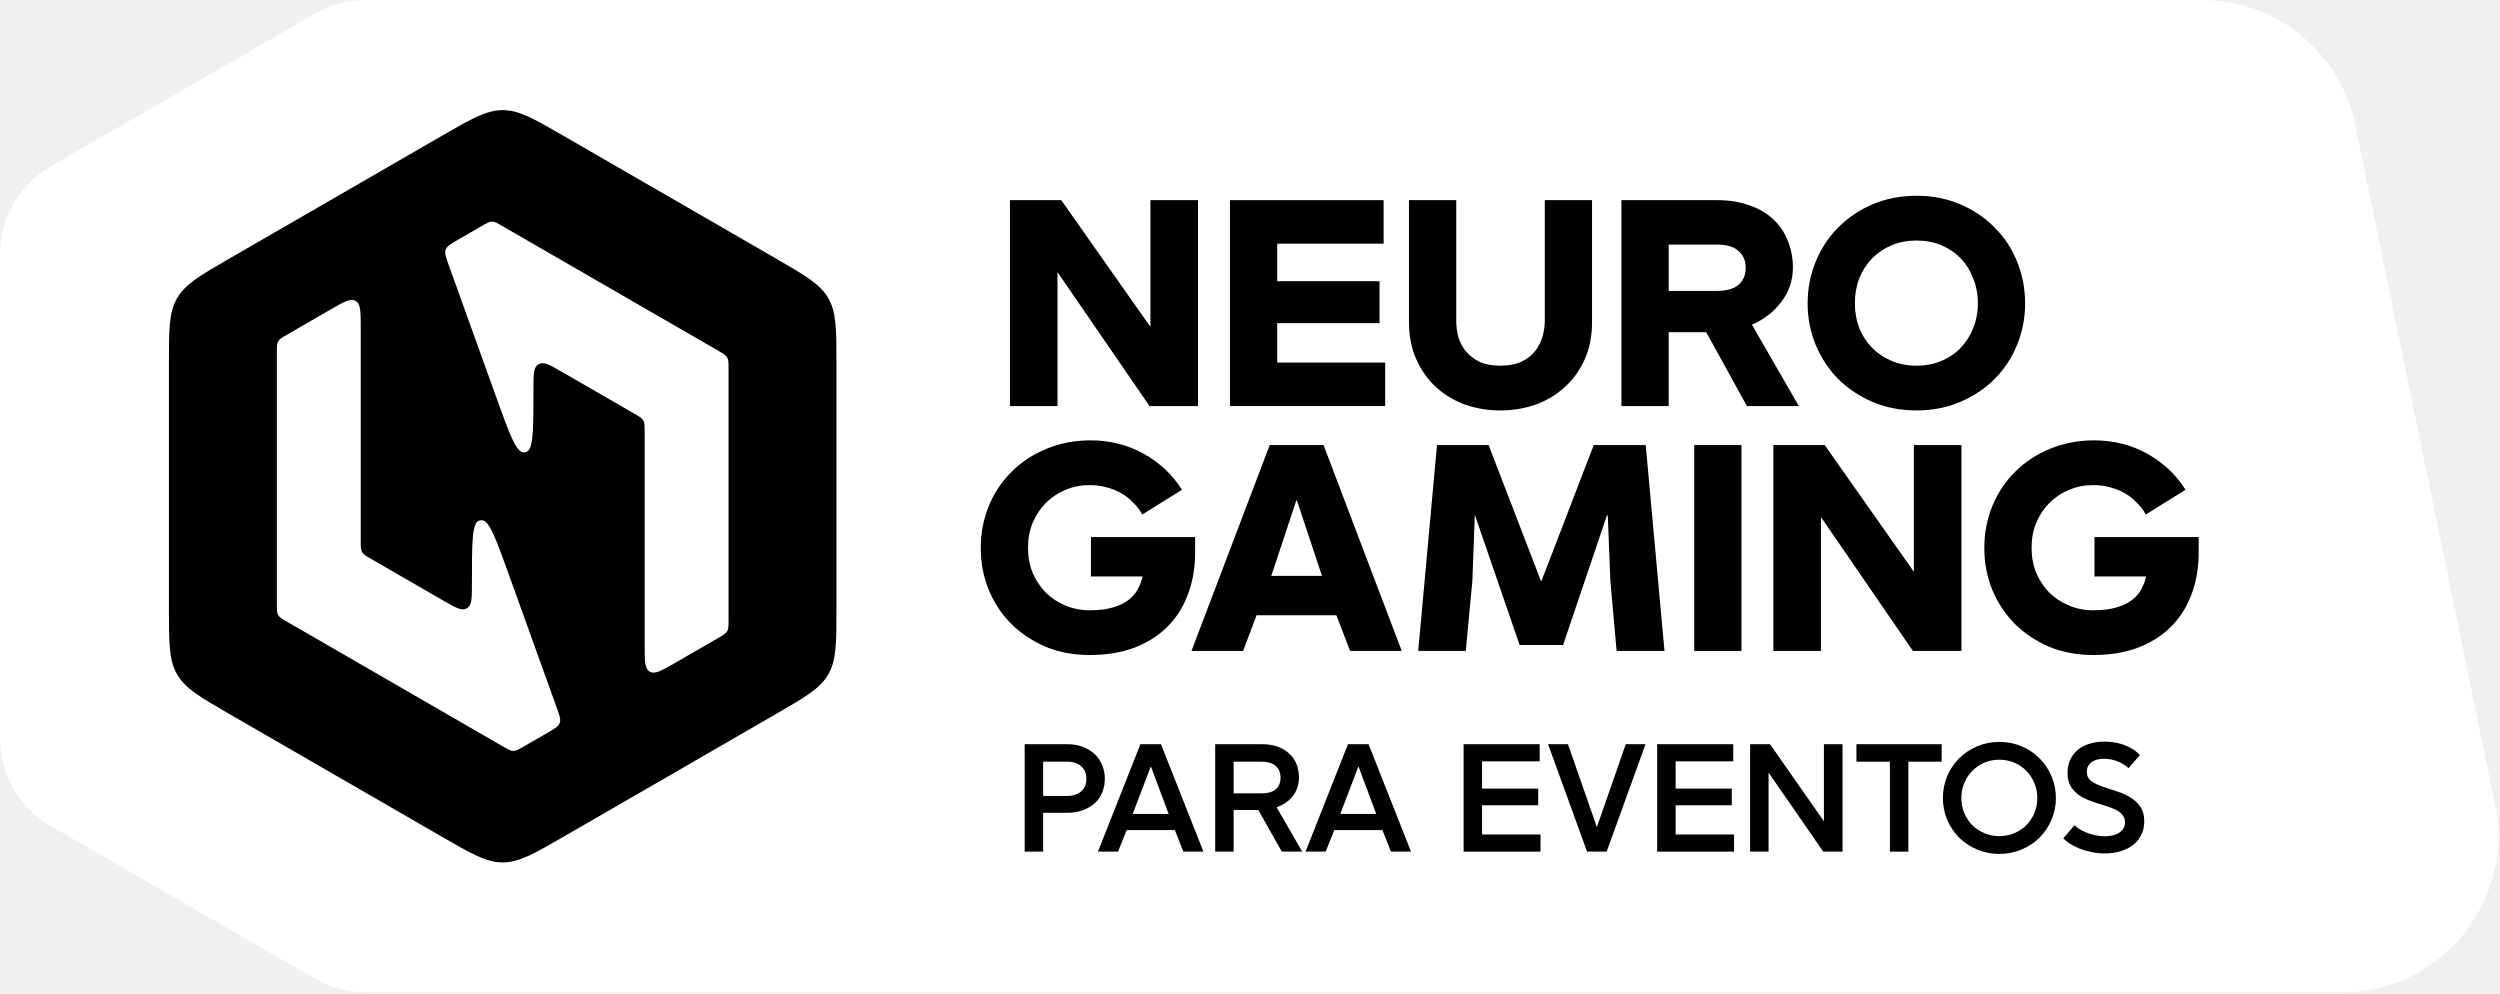
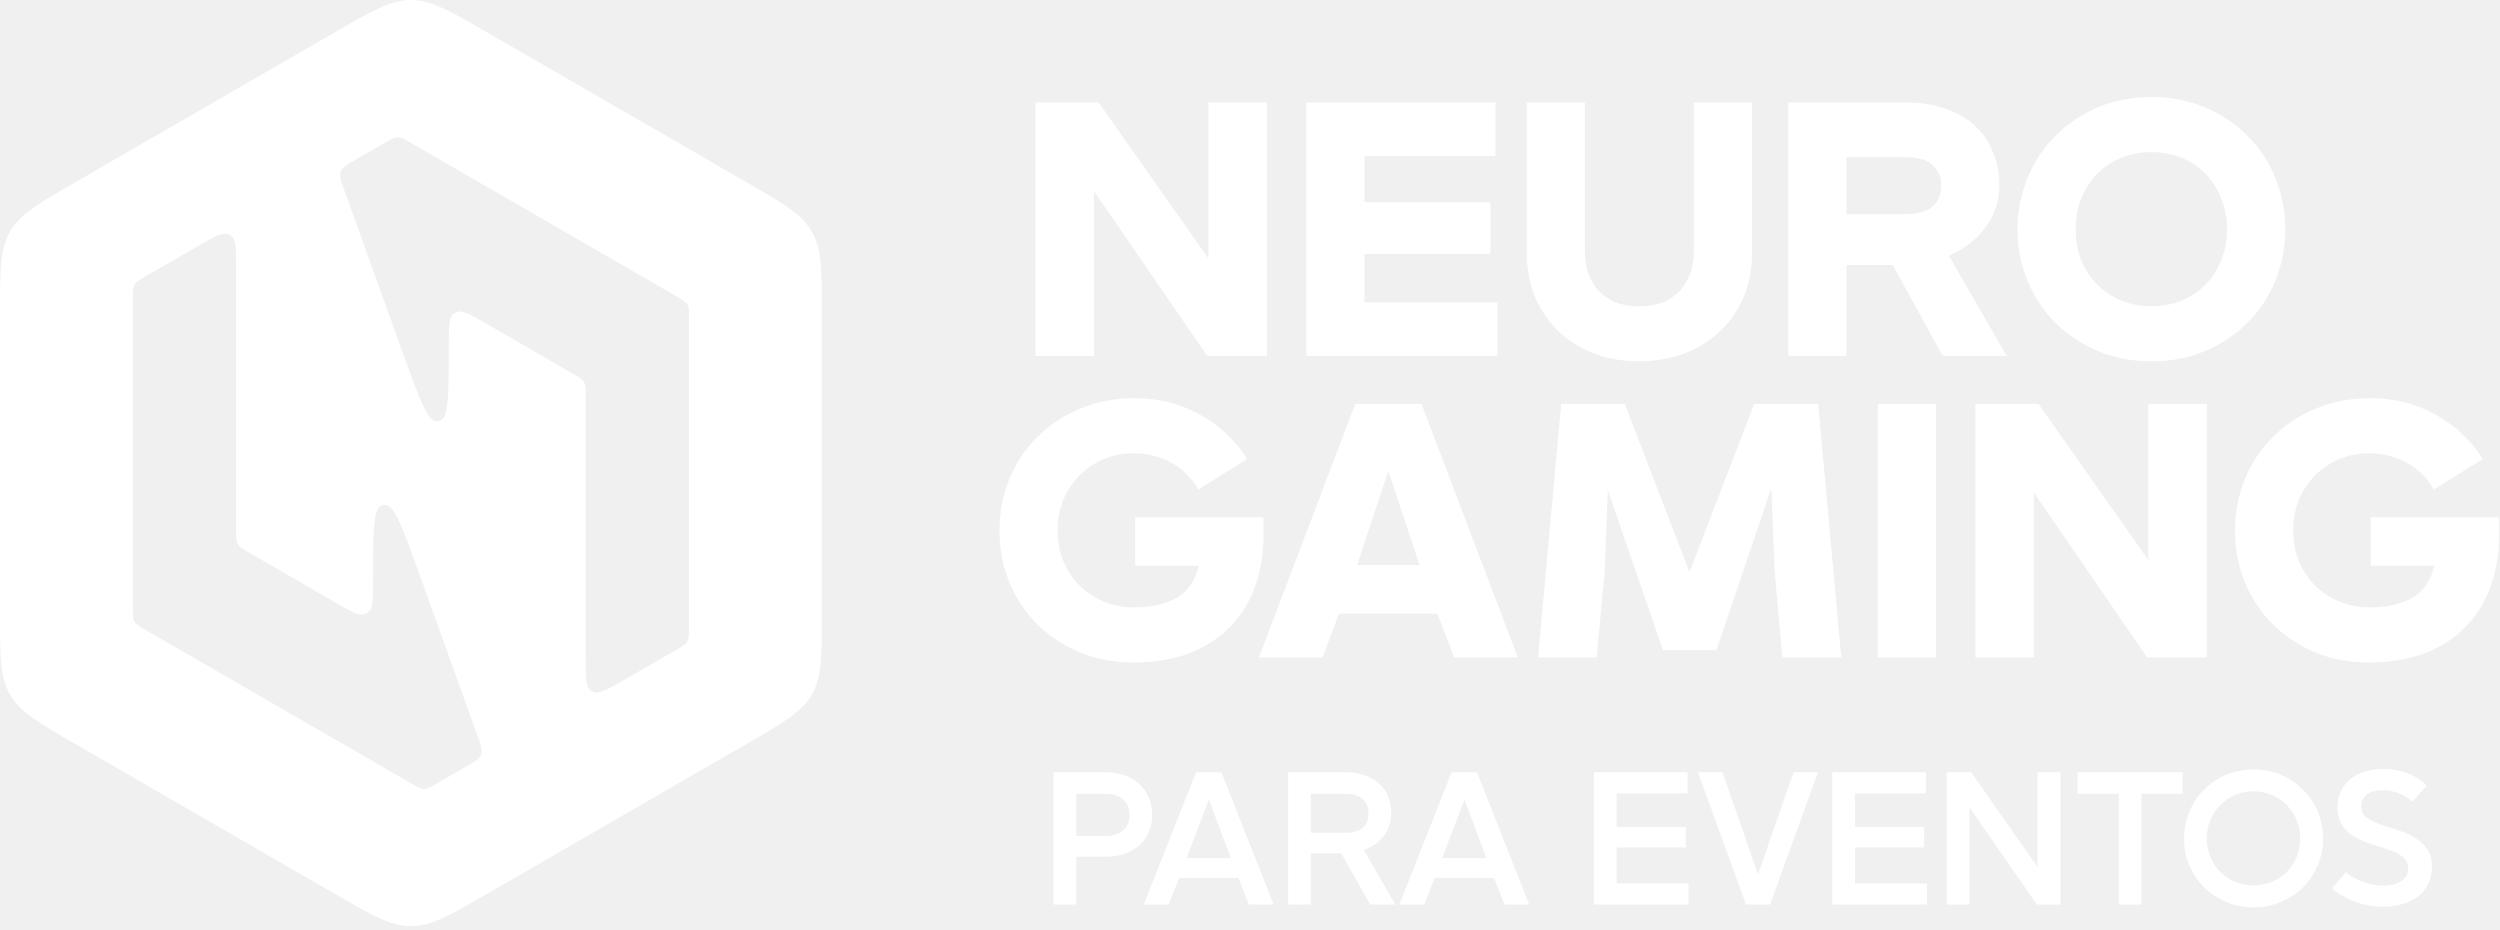
- <svg xmlns="http://www.w3.org/2000/svg" width="735" height="292" viewBox="0 0 735 292" fill="none">
-   <path d="M647.389 0C669.222 7.25335e-05 688.047 15.348 692.445 36.733L733.526 236.494C739.394 265.027 717.599 291.76 688.469 291.76H107.621C102.353 291.76 97.177 290.372 92.616 287.738L14.995 242.902C5.716 237.543 0 227.641 0 216.925V74.834C0 64.118 5.716 54.216 14.995 48.856L92.616 4.022C97.177 1.387 102.353 0 107.621 0H647.389Z" fill="white" />
-   <path d="M129.863 39.961C138.612 34.907 142.987 32.38 147.791 32.38C152.595 32.38 156.97 34.907 165.719 39.961L228.004 75.938C236.748 80.988 241.119 83.513 243.52 87.671C245.92 91.83 245.92 96.878 245.92 106.976V178.958C245.92 189.056 245.92 194.104 243.52 198.263C241.119 202.421 236.748 204.946 228.004 209.997L165.719 245.973C156.97 251.027 152.595 253.554 147.791 253.554C142.987 253.554 138.612 251.027 129.863 245.973L67.578 209.997C58.834 204.946 54.463 202.421 52.062 198.263C49.662 194.104 49.662 189.056 49.662 178.958V106.976C49.662 96.878 49.662 91.83 52.062 87.671C54.463 83.513 58.834 80.988 67.578 75.938L129.863 39.961Z" fill="black" />
-   <path d="M106.056 159.094C106.056 160.784 106.056 161.629 106.458 162.325C106.86 163.021 107.592 163.444 109.055 164.289L130.166 176.482C133.774 178.567 135.579 179.609 136.983 178.973C137.162 178.892 137.332 178.794 137.492 178.679C138.745 177.782 138.745 175.698 138.745 171.53C138.745 159.667 138.745 153.735 140.848 153.076C141.098 152.997 141.358 152.952 141.62 152.941C143.822 152.85 145.83 158.431 149.845 169.595L163.713 208.152C164.524 210.408 164.93 211.536 164.556 212.558C164.181 213.58 163.144 214.179 161.068 215.378L153.932 219.5C152.468 220.346 151.735 220.769 150.931 220.769C150.127 220.769 149.395 220.346 147.93 219.5L84.389 182.797C82.926 181.952 82.194 181.529 81.792 180.833C81.39 180.137 81.39 179.292 81.39 177.601V103.583C81.39 101.892 81.39 101.047 81.792 100.351C82.194 99.655 82.926 99.233 84.389 98.387L97.055 91.071C101.056 88.761 103.056 87.605 104.556 88.471C106.056 89.337 106.056 91.647 106.056 96.267V159.094Z" fill="white" />
-   <path d="M189.526 126.841C189.526 125.15 189.526 124.305 189.124 123.609C188.722 122.913 187.991 122.49 186.527 121.645L165.417 109.452C161.808 107.367 160.004 106.325 158.6 106.961C158.421 107.042 158.25 107.14 158.09 107.255C156.838 108.153 156.838 110.236 156.838 114.404C156.838 126.267 156.838 132.199 154.735 132.858C154.484 132.937 154.225 132.982 153.962 132.993C151.76 133.085 149.753 127.503 145.738 116.339L131.87 77.782C131.058 75.526 130.653 74.399 131.027 73.376C131.401 72.354 132.439 71.755 134.514 70.556L141.65 66.434C143.115 65.588 143.847 65.165 144.651 65.165C145.455 65.165 146.188 65.588 147.652 66.434L211.193 103.137C212.657 103.983 213.389 104.405 213.79 105.101C214.192 105.797 214.192 106.642 214.192 108.333V182.351C214.192 184.042 214.192 184.887 213.79 185.583C213.389 186.279 212.657 186.702 211.193 187.547L198.527 194.863C194.527 197.173 192.527 198.329 191.026 197.463C189.526 196.597 189.526 194.287 189.526 189.667V126.841Z" fill="white" />
-   <path d="M531.444 89.204C531.444 84.85 532.242 80.74 533.836 76.876C535.431 73.013 537.639 69.67 540.46 66.849C543.343 63.966 546.716 61.697 550.58 60.041C554.506 58.385 558.799 57.556 563.46 57.556C568.122 57.556 572.384 58.385 576.248 60.041C580.174 61.697 583.547 63.966 586.368 66.849C589.251 69.67 591.459 73.013 592.992 76.876C594.587 80.74 595.384 84.85 595.384 89.204C595.384 93.498 594.587 97.576 592.992 101.44C591.459 105.243 589.251 108.586 586.368 111.468C583.547 114.29 580.174 116.528 576.248 118.184C572.384 119.84 568.122 120.668 563.46 120.668C558.799 120.668 554.506 119.84 550.58 118.184C546.716 116.528 543.343 114.29 540.46 111.468C537.639 108.586 535.431 105.243 533.836 101.44C532.242 97.576 531.444 93.498 531.444 89.204ZM545.336 89.112C545.336 91.75 545.766 94.203 546.624 96.472C547.544 98.68 548.802 100.612 550.396 102.268C552.052 103.924 553.984 105.212 556.192 106.132C558.4 107.052 560.823 107.512 563.46 107.512C566.098 107.512 568.52 107.052 570.728 106.132C572.936 105.212 574.838 103.924 576.432 102.268C578.027 100.612 579.254 98.68 580.112 96.472C581.032 94.203 581.492 91.75 581.492 89.112C581.492 86.475 581.032 84.052 580.112 81.844C579.254 79.575 578.027 77.612 576.432 75.957C574.838 74.3 572.936 73.013 570.728 72.093C568.52 71.172 566.098 70.713 563.46 70.713C560.823 70.713 558.4 71.172 556.192 72.093C553.984 73.013 552.052 74.3 550.396 75.957C548.802 77.612 547.544 79.575 546.624 81.844C545.766 84.052 545.336 86.475 545.336 89.112Z" fill="black" />
-   <path d="M476.698 119.38V58.844H504.758C508.438 58.844 511.658 59.366 514.418 60.408C517.239 61.39 519.57 62.77 521.41 64.549C523.311 66.327 524.722 68.443 525.642 70.897C526.623 73.288 527.114 75.865 527.114 78.624C527.114 82.427 525.979 85.8 523.71 88.745C521.502 91.689 518.619 93.927 515.062 95.46L528.862 119.38H513.59L501.63 97.668H490.59V119.38H476.698ZM504.758 71.909H490.59V85.525H504.758C505.985 85.525 507.119 85.402 508.162 85.156C509.205 84.911 510.094 84.513 510.83 83.96C511.566 83.409 512.149 82.703 512.578 81.844C513.007 80.986 513.222 79.943 513.222 78.716C513.222 77.49 513.007 76.478 512.578 75.68C512.149 74.822 511.566 74.117 510.83 73.564C510.094 72.951 509.205 72.522 508.162 72.276C507.119 72.031 505.985 71.909 504.758 71.909Z" fill="black" />
-   <path d="M414.241 94.632V58.844H428.133V94.264C428.133 95.737 428.317 97.27 428.685 98.865C429.115 100.398 429.82 101.808 430.801 103.096C431.844 104.384 433.193 105.458 434.849 106.316C436.567 107.114 438.652 107.512 441.105 107.512C443.62 107.512 445.705 107.114 447.361 106.316C449.079 105.458 450.428 104.384 451.409 103.096C452.391 101.808 453.096 100.398 453.525 98.865C453.955 97.27 454.169 95.737 454.169 94.264V58.844H468.061V94.632C468.061 98.803 467.325 102.514 465.853 105.764C464.381 109.015 462.388 111.744 459.873 113.952C457.42 116.16 454.568 117.847 451.317 119.012C448.067 120.116 444.663 120.668 441.105 120.668C437.548 120.668 434.144 120.116 430.893 119.012C427.643 117.847 424.791 116.16 422.337 113.952C419.884 111.744 417.921 109.015 416.449 105.764C414.977 102.514 414.241 98.803 414.241 94.632Z" fill="black" />
-   <path d="M407.24 119.38H361.608V58.844H406.78V71.632H375.5V82.672H405.584V95.001H375.5V106.592H407.24V119.38Z" fill="black" />
-   <path d="M296.921 58.844H312.009L338.229 96.105V58.844H352.213V119.38H337.953L310.905 80.004V119.38H296.921V58.844Z" fill="black" />
-   <path d="M646.411 163.412C646.289 167.828 645.491 171.846 644.019 175.464C642.609 179.022 640.554 182.088 637.855 184.664C635.218 187.179 631.998 189.142 628.195 190.552C624.454 191.902 620.191 192.576 615.407 192.576C610.746 192.576 606.453 191.779 602.527 190.184C598.663 188.528 595.29 186.29 592.407 183.468C589.586 180.647 587.378 177.335 585.783 173.532C584.189 169.668 583.391 165.528 583.391 161.112C583.391 156.696 584.189 152.556 585.783 148.692C587.378 144.828 589.617 141.486 592.499 138.664C595.382 135.782 598.786 133.543 602.711 131.948C606.698 130.292 611.022 129.464 615.683 129.464C621.387 129.464 626.601 130.783 631.323 133.42C636.046 136.058 639.787 139.584 642.547 144L630.863 151.268C630.189 149.98 629.299 148.815 628.195 147.772C627.153 146.668 625.987 145.748 624.699 145.012C623.411 144.276 621.97 143.694 620.375 143.264C618.842 142.835 617.186 142.62 615.407 142.62C612.893 142.62 610.531 143.08 608.323 144C606.115 144.92 604.183 146.208 602.527 147.864C600.933 149.459 599.645 151.391 598.663 153.66C597.743 155.868 597.283 158.322 597.283 161.02C597.283 163.719 597.743 166.203 598.663 168.472C599.645 170.68 600.933 172.612 602.527 174.268C604.183 175.863 606.115 177.12 608.323 178.04C610.531 178.96 612.893 179.42 615.407 179.42C618.106 179.42 620.375 179.144 622.215 178.592C624.117 178.04 625.65 177.304 626.815 176.384C628.042 175.464 628.962 174.391 629.575 173.164C630.25 171.938 630.71 170.711 630.955 169.484H615.775V157.892H646.411V163.412Z" fill="black" />
-   <path d="M521.37 130.844H536.458L562.678 168.104V130.844H576.662V191.38H562.402L535.354 152.004V191.38H521.37V130.844Z" fill="black" />
-   <path d="M511.992 191.38H498.1V130.844H511.992V191.38Z" fill="black" />
-   <path d="M422.476 130.844H437.656L453.02 170.772H453.204L468.568 130.844H483.84L489.36 191.38H475.284L473.444 170.772L472.708 152.004L472.524 151.268L459.552 189.632H446.764L433.792 151.912L433.608 151.176L432.872 170.772L430.94 191.38H416.956L422.476 130.844Z" fill="black" />
-   <path d="M373.754 169.3H388.658L381.298 147.128H381.114L373.754 169.3ZM373.294 130.844H389.118L412.118 191.38H396.938L392.89 180.892H369.43L365.474 191.38H350.294L373.294 130.844Z" fill="black" />
-   <path d="M351.365 163.412C351.242 167.828 350.445 171.846 348.973 175.464C347.562 179.022 345.507 182.088 342.809 184.664C340.171 187.179 336.951 189.142 333.149 190.552C329.407 191.902 325.145 192.576 320.361 192.576C315.699 192.576 311.406 191.779 307.481 190.184C303.617 188.528 300.243 186.29 297.361 183.468C294.539 180.647 292.331 177.335 290.737 173.532C289.142 169.668 288.345 165.528 288.345 161.112C288.345 156.696 289.142 152.556 290.737 148.692C292.331 144.828 294.57 141.486 297.453 138.664C300.335 135.782 303.739 133.543 307.665 131.948C311.651 130.292 315.975 129.464 320.637 129.464C326.341 129.464 331.554 130.783 336.277 133.42C340.999 136.058 344.741 139.584 347.501 144L335.817 151.268C335.142 149.98 334.253 148.815 333.149 147.772C332.106 146.668 330.941 145.748 329.653 145.012C328.365 144.276 326.923 143.694 325.329 143.264C323.795 142.835 322.139 142.62 320.361 142.62C317.846 142.62 315.485 143.08 313.277 144C311.069 144.92 309.137 146.208 307.481 147.864C305.886 149.459 304.598 151.391 303.617 153.66C302.697 155.868 302.237 158.322 302.237 161.02C302.237 163.719 302.697 166.203 303.617 168.472C304.598 170.68 305.886 172.612 307.481 174.268C309.137 175.863 311.069 177.12 313.277 178.04C315.485 178.96 317.846 179.42 320.361 179.42C323.059 179.42 325.329 179.144 327.169 178.592C329.07 178.04 330.603 177.304 331.769 176.384C332.995 175.464 333.915 174.391 334.529 173.164C335.203 171.938 335.663 170.711 335.909 169.484H320.729V157.892H351.365V163.412Z" fill="black" />
-   <path d="M625.76 225.852C625.44 225.5 625.024 225.164 624.512 224.844C624 224.492 623.424 224.188 622.784 223.932C622.176 223.676 621.52 223.468 620.816 223.308C620.112 223.148 619.392 223.068 618.656 223.068C617.024 223.068 615.76 223.42 614.864 224.124C613.968 224.796 613.52 225.724 613.52 226.908C613.52 228.124 614 229.068 614.96 229.74C615.92 230.38 617.088 230.924 618.464 231.372C619.68 231.788 620.976 232.22 622.352 232.668C623.76 233.084 625.056 233.66 626.24 234.396C627.456 235.1 628.448 236.012 629.216 237.132C630.016 238.22 630.416 239.66 630.416 241.452C630.416 242.892 630.128 244.204 629.552 245.388C629.008 246.54 628.224 247.532 627.2 248.364C626.176 249.164 624.944 249.788 623.504 250.236C622.064 250.684 620.464 250.908 618.704 250.908C617.328 250.908 616.016 250.764 614.768 250.476C613.52 250.22 612.368 249.884 611.312 249.468C610.288 249.02 609.36 248.54 608.528 248.028C607.728 247.516 607.088 247.004 606.608 246.492L609.872 242.604C610.192 242.924 610.64 243.276 611.216 243.66C611.824 244.044 612.512 244.396 613.28 244.716C614.048 245.036 614.896 245.308 615.824 245.532C616.752 245.756 617.712 245.868 618.704 245.868C620.592 245.868 622.064 245.5 623.12 244.764C624.208 244.028 624.752 243.004 624.752 241.692C624.752 240.988 624.576 240.396 624.224 239.916C623.904 239.404 623.456 238.956 622.88 238.572C622.304 238.188 621.632 237.852 620.864 237.564C620.128 237.276 619.328 237.004 618.464 236.748C617.28 236.396 616.064 235.996 614.816 235.548C613.568 235.1 612.416 234.54 611.36 233.868C610.336 233.164 609.488 232.284 608.816 231.228C608.176 230.172 607.856 228.844 607.856 227.244C607.856 225.836 608.112 224.572 608.624 223.452C609.136 222.3 609.856 221.324 610.784 220.524C611.744 219.724 612.88 219.116 614.192 218.7C615.536 218.252 617.04 218.028 618.704 218.028C619.824 218.028 620.896 218.124 621.92 218.316C622.976 218.508 623.952 218.796 624.848 219.18C625.776 219.532 626.592 219.948 627.296 220.428C628.032 220.908 628.64 221.436 629.12 222.012L625.76 225.852Z" fill="black" />
-   <path d="M571.215 234.636C571.215 232.364 571.631 230.22 572.463 228.204C573.327 226.188 574.495 224.444 575.967 222.972C577.471 221.468 579.231 220.284 581.247 219.42C583.295 218.556 585.487 218.124 587.823 218.124C590.159 218.124 592.335 218.556 594.351 219.42C596.399 220.284 598.159 221.468 599.631 222.972C601.135 224.444 602.303 226.188 603.135 228.204C603.999 230.22 604.431 232.364 604.431 234.636C604.431 236.876 603.999 239.004 603.135 241.02C602.303 243.004 601.135 244.748 599.631 246.252C598.159 247.724 596.399 248.892 594.351 249.756C592.335 250.62 590.159 251.052 587.823 251.052C585.487 251.052 583.295 250.62 581.247 249.756C579.231 248.892 577.471 247.724 575.967 246.252C574.495 244.748 573.327 243.004 572.463 241.02C571.631 239.004 571.215 236.876 571.215 234.636ZM576.639 234.636C576.639 236.204 576.927 237.676 577.503 239.052C578.079 240.396 578.863 241.58 579.855 242.604C580.879 243.596 582.063 244.38 583.407 244.956C584.783 245.532 586.255 245.82 587.823 245.82C589.391 245.82 590.847 245.532 592.191 244.956C593.567 244.38 594.751 243.596 595.743 242.604C596.735 241.58 597.519 240.396 598.095 239.052C598.671 237.676 598.959 236.204 598.959 234.636C598.959 233.036 598.671 231.564 598.095 230.22C597.519 228.844 596.735 227.644 595.743 226.62C594.751 225.596 593.567 224.796 592.191 224.22C590.847 223.644 589.391 223.356 587.823 223.356C586.255 223.356 584.783 223.644 583.407 224.22C582.063 224.796 580.879 225.596 579.855 226.62C578.863 227.644 578.079 228.844 577.503 230.22C576.927 231.564 576.639 233.036 576.639 234.636Z" fill="black" />
-   <path d="M570.849 223.932H561.057V250.38H555.633V223.932H545.793V218.796H570.849V223.932Z" fill="black" />
-   <path d="M514.534 218.796H520.39L536.23 241.452V218.796H541.702V250.38H536.038L519.958 227.148V250.38H514.534V218.796Z" fill="black" />
-   <path d="M509.814 250.38H487.206V218.796H509.574V223.836H492.63V231.852H509.142V236.748H492.63V245.34H509.814V250.38Z" fill="black" />
-   <path d="M455.127 218.796H460.983L469.431 243.036H469.527L477.975 218.796H483.783L472.359 250.38H466.599L455.127 218.796Z" fill="black" />
-   <path d="M452.907 250.38H430.299V218.796H452.667V223.836H435.723V231.852H452.235V236.748H435.723V245.34H452.907V250.38Z" fill="black" />
-   <path d="M394.053 239.292H404.613L399.429 225.42H399.333L394.053 239.292ZM396.309 218.796H402.357L414.837 250.38H408.933L406.437 244.044H392.277L389.733 250.38H383.829L396.309 218.796Z" fill="black" />
-   <path d="M357.268 250.38V218.796H370.996C372.724 218.796 374.26 219.036 375.604 219.516C376.948 219.996 378.084 220.668 379.012 221.532C379.972 222.396 380.692 223.436 381.172 224.652C381.652 225.836 381.892 227.148 381.892 228.588C381.892 230.7 381.284 232.524 380.068 234.06C378.884 235.564 377.3 236.652 375.316 237.324L382.852 250.38H376.852L369.94 238.14H362.692V250.38H357.268ZM362.692 223.932V233.244H370.996C372.692 233.244 374.02 232.876 374.98 232.14C375.972 231.372 376.468 230.204 376.468 228.636C376.468 227.068 375.972 225.9 374.98 225.132C374.02 224.332 372.692 223.932 370.996 223.932H362.692Z" fill="black" />
-   <path d="M333.022 239.292H343.582L338.398 225.42H338.302L333.022 239.292ZM335.278 218.796H341.326L353.806 250.38H347.902L345.406 244.044H331.246L328.702 250.38H322.798L335.278 218.796Z" fill="black" />
-   <path d="M306.677 223.932V234.012H313.781C315.477 234.012 316.837 233.564 317.861 232.668C318.885 231.772 319.397 230.54 319.397 228.972C319.397 227.404 318.885 226.172 317.861 225.276C316.837 224.38 315.477 223.932 313.781 223.932H306.677ZM306.677 238.956V250.38H301.253V218.796H313.781C315.509 218.796 317.045 219.068 318.389 219.612C319.765 220.124 320.933 220.844 321.893 221.772C322.853 222.668 323.573 223.74 324.053 224.988C324.565 226.204 324.821 227.532 324.821 228.972C324.821 230.412 324.565 231.74 324.053 232.956C323.573 234.172 322.853 235.228 321.893 236.124C320.933 236.988 319.765 237.676 318.389 238.188C317.045 238.7 315.509 238.956 313.781 238.956H306.677Z" fill="black" />
+ <svg xmlns="http://www.w3.org/2000/svg" width="597" height="222" viewBox="0 0 597 222" fill="none">
+   <path fill-rule="evenodd" clip-rule="evenodd" d="M98.129 0C102.933 6.41126e-05 107.308 2.526 116.057 7.58L178.342 43.557C187.085 48.607 191.457 51.133 193.857 55.291C196.258 59.449 196.258 64.498 196.258 74.596V146.578C196.258 156.675 196.257 161.724 193.857 165.882C191.457 170.04 187.085 172.566 178.342 177.616L116.057 213.593C107.307 218.646 102.933 221.174 98.129 221.174C93.325 221.174 88.95 218.647 80.2 213.593L17.916 177.616C9.172 172.566 4.801 170.04 2.4 165.882C0 161.724 3.96388e-10 156.675 0 146.578V74.596C0 64.498 0 59.449 2.4 55.291C4.801 51.133 9.172 48.607 17.916 43.557L80.2 7.58C88.95 2.526 93.325 8.08871e-08 98.129 0ZM54.894 56.091C53.393 55.225 51.393 56.381 47.393 58.691L34.727 66.007C33.263 66.852 32.532 67.275 32.13 67.971C31.728 68.667 31.727 69.512 31.727 71.202V145.222C31.727 146.912 31.728 147.757 32.13 148.453C32.532 149.149 33.263 149.572 34.727 150.417L98.268 187.12C99.732 187.966 100.464 188.389 101.269 188.389C102.073 188.389 102.805 187.966 104.27 187.12L111.405 182.998C113.481 181.799 114.519 181.2 114.894 180.178C115.268 179.156 114.862 178.028 114.051 175.772L100.183 137.215C96.168 126.052 94.16 120.47 91.958 120.561C91.696 120.571 91.436 120.617 91.186 120.695C89.083 121.354 89.082 127.287 89.082 139.15C89.082 143.318 89.082 145.401 87.829 146.299C87.669 146.413 87.499 146.512 87.32 146.593C85.916 147.229 84.112 146.187 80.503 144.103L59.393 131.909C57.929 131.064 57.198 130.641 56.796 129.945C56.394 129.249 56.394 128.404 56.394 126.714V63.887C56.394 59.267 56.394 56.957 54.894 56.091ZM94.988 32.785C94.184 32.785 93.452 33.208 91.987 34.054L84.852 38.176C82.776 39.375 81.738 39.974 81.364 40.996C80.99 42.018 81.396 43.146 82.207 45.401L96.075 83.959C100.09 95.123 102.098 100.705 104.3 100.613C104.562 100.602 104.822 100.557 105.072 100.479C107.175 99.82 107.175 93.887 107.175 82.023C107.175 77.856 107.175 75.773 108.428 74.875C108.587 74.76 108.758 74.662 108.938 74.581C110.341 73.945 112.145 74.987 115.754 77.071L136.864 89.265C138.328 90.11 139.06 90.533 139.462 91.228C139.864 91.924 139.863 92.77 139.863 94.46V157.287C139.863 161.907 139.864 164.217 141.364 165.083C142.864 165.948 144.864 164.793 148.864 162.482L161.53 155.167C162.994 154.322 163.726 153.899 164.128 153.203C164.53 152.507 164.529 151.662 164.529 149.972V75.952C164.529 74.262 164.53 73.417 164.128 72.721C163.726 72.025 162.994 71.602 161.53 70.757L97.989 34.054C96.525 33.208 95.792 32.785 94.988 32.785Z" fill="white" />
+   <path d="M247.258 24.464H262.346L288.566 61.724V24.464H302.55V85H288.29L261.242 45.624V85H247.258V24.464Z" fill="white" />
+   <path d="M357.578 85H311.946V24.464H357.118V37.252H325.838V48.292H355.922V60.62H325.838V72.212H357.578V85Z" fill="white" />
+   <path d="M364.579 60.252V24.464H378.471V59.884C378.471 61.356 378.655 62.889 379.023 64.484C379.452 66.017 380.158 67.428 381.139 68.716C382.182 70.004 383.531 71.077 385.187 71.936C386.904 72.733 388.99 73.132 391.443 73.132C393.958 73.132 396.043 72.733 397.699 71.936C399.416 71.077 400.766 70.004 401.747 68.716C402.728 67.428 403.434 66.017 403.863 64.484C404.292 62.889 404.507 61.356 404.507 59.884V24.464H418.399V60.252C418.399 64.423 417.663 68.133 416.191 71.384C414.719 74.635 412.726 77.364 410.211 79.572C407.758 81.78 404.906 83.467 401.655 84.632C398.404 85.736 395 86.288 391.443 86.288C387.886 86.288 384.482 85.736 381.231 84.632C377.98 83.467 375.128 81.78 372.675 79.572C370.222 77.364 368.259 74.635 366.787 71.384C365.315 68.133 364.579 64.423 364.579 60.252Z" fill="white" />
+   <path d="M427.035 85V24.464H455.096C458.776 24.464 461.995 24.985 464.755 26.028C467.577 27.009 469.907 28.389 471.747 30.168C473.649 31.947 475.059 34.063 475.979 36.516C476.961 38.908 477.452 41.484 477.452 44.244C477.452 48.047 476.317 51.42 474.048 54.364C471.84 57.308 468.957 59.547 465.4 61.08L479.2 85H463.928L451.967 63.288H440.928V85H427.035ZM455.096 37.528H440.928V51.144H455.096C456.322 51.144 457.457 51.021 458.5 50.776C459.542 50.531 460.432 50.132 461.168 49.58C461.904 49.028 462.486 48.323 462.915 47.464C463.345 46.605 463.56 45.563 463.56 44.336C463.56 43.109 463.345 42.097 462.915 41.3C462.486 40.441 461.904 39.736 461.168 39.184C460.432 38.571 459.542 38.141 458.5 37.896C457.457 37.651 456.322 37.528 455.096 37.528Z" fill="white" />
+   <path d="M481.782 54.824C481.782 50.469 482.579 46.36 484.174 42.496C485.769 38.632 487.977 35.289 490.798 32.468C493.681 29.585 497.054 27.316 500.918 25.66C504.843 24.004 509.137 23.176 513.798 23.176C518.459 23.176 522.722 24.004 526.586 25.66C530.511 27.316 533.885 29.585 536.706 32.468C539.589 35.289 541.797 38.632 543.33 42.496C544.925 46.36 545.722 50.469 545.722 54.824C545.722 59.117 544.925 63.196 543.33 67.06C541.797 70.863 539.589 74.205 536.706 77.088C533.885 79.909 530.511 82.148 526.586 83.804C522.722 85.46 518.459 86.288 513.798 86.288C509.137 86.288 504.843 85.46 500.918 83.804C497.054 82.148 493.681 79.909 490.798 77.088C487.977 74.205 485.769 70.863 484.174 67.06C482.579 63.196 481.782 59.117 481.782 54.824ZM495.674 54.732C495.674 57.369 496.103 59.823 496.962 62.092C497.882 64.3 499.139 66.232 500.734 67.888C502.39 69.544 504.322 70.832 506.53 71.752C508.738 72.672 511.161 73.132 513.798 73.132C516.435 73.132 518.858 72.672 521.066 71.752C523.274 70.832 525.175 69.544 526.77 67.888C528.365 66.232 529.591 64.3 530.45 62.092C531.37 59.823 531.83 57.369 531.83 54.732C531.83 52.095 531.37 49.672 530.45 47.464C529.591 45.195 528.365 43.232 526.77 41.576C525.175 39.92 523.274 38.632 521.066 37.712C518.858 36.792 516.435 36.332 513.798 36.332C511.161 36.332 508.738 36.792 506.53 37.712C504.322 38.632 502.39 39.92 500.734 41.576C499.139 43.232 497.882 45.195 496.962 47.464C496.103 49.672 495.674 52.095 495.674 54.732Z" fill="white" />
+   <path d="M301.702 129.032C301.579 133.448 300.782 137.465 299.31 141.084C297.9 144.641 295.845 147.708 293.146 150.284C290.509 152.799 287.289 154.761 283.486 156.172C279.745 157.521 275.482 158.196 270.698 158.196C266.037 158.196 261.744 157.399 257.818 155.804C253.954 154.148 250.581 151.909 247.698 149.088C244.877 146.267 242.669 142.955 241.074 139.152C239.479 135.288 238.682 131.148 238.682 126.732C238.682 122.316 239.479 118.176 241.074 114.312C242.669 110.448 244.907 107.105 247.79 104.284C250.673 101.401 254.077 99.163 258.002 97.568C261.989 95.912 266.313 95.084 270.974 95.084C276.678 95.084 281.891 96.403 286.614 99.04C291.337 101.677 295.078 105.204 297.838 109.62L286.154 116.888C285.48 115.6 284.59 114.435 283.486 113.392C282.444 112.288 281.278 111.368 279.99 110.632C278.702 109.896 277.261 109.313 275.666 108.884C274.133 108.455 272.477 108.24 270.698 108.24C268.183 108.24 265.822 108.7 263.614 109.62C261.406 110.54 259.474 111.828 257.818 113.484C256.224 115.079 254.935 117.011 253.954 119.28C253.034 121.488 252.574 123.941 252.574 126.64C252.574 129.339 253.034 131.823 253.954 134.092C254.935 136.3 256.224 138.232 257.818 139.888C259.474 141.483 261.406 142.74 263.614 143.66C265.822 144.58 268.183 145.04 270.698 145.04C273.397 145.04 275.666 144.764 277.506 144.212C279.407 143.66 280.941 142.924 282.106 142.004C283.333 141.084 284.253 140.011 284.866 138.784C285.541 137.557 286.001 136.331 286.246 135.104H271.066V123.512H301.702V129.032Z" fill="white" />
+   <path d="M324.091 134.92H338.995L331.635 112.748H331.451L324.091 134.92ZM323.631 96.464H339.455L362.455 157H347.275L343.227 146.512H319.767L315.811 157H300.631L323.631 96.464Z" fill="white" />
+   <path d="M372.814 96.464H387.994L403.358 136.392H403.542L418.906 96.464H434.178L439.698 157H425.622L423.782 136.392L423.046 117.624L422.862 116.888L409.89 155.252H397.102L384.13 117.532L383.946 116.796L383.21 136.392L381.278 157H367.294L372.814 96.464Z" fill="white" />
+   <path d="M462.33 157H448.438V96.464H462.33V157Z" fill="white" />
+   <path d="M471.707 96.464H486.795L513.015 133.724V96.464H526.999V157H512.739L485.691 117.624V157H471.707V96.464Z" fill="white" />
+   <path d="M596.749 129.032C596.626 133.448 595.829 137.465 594.357 141.084C592.946 144.641 590.892 147.708 588.193 150.284C585.556 152.799 582.336 154.761 578.533 156.172C574.792 157.521 570.529 158.196 565.745 158.196C561.084 158.196 556.79 157.399 552.865 155.804C549.001 154.148 545.628 151.909 542.745 149.088C539.924 146.267 537.716 142.955 536.121 139.152C534.526 135.288 533.729 131.148 533.729 126.732C533.729 122.316 534.526 118.176 536.121 114.312C537.716 110.448 539.954 107.105 542.837 104.284C545.72 101.401 549.124 99.163 553.049 97.568C557.036 95.912 561.36 95.084 566.021 95.084C571.725 95.084 576.938 96.403 581.661 99.04C586.384 101.677 590.125 105.204 592.885 109.62L581.201 116.888C580.526 115.6 579.637 114.435 578.533 113.392C577.49 112.288 576.325 111.368 575.037 110.632C573.749 109.896 572.308 109.313 570.713 108.884C569.18 108.455 567.524 108.24 565.745 108.24C563.23 108.24 560.869 108.7 558.661 109.62C556.453 110.54 554.521 111.828 552.865 113.484C551.27 115.079 549.982 117.011 549.001 119.28C548.081 121.488 547.621 123.941 547.621 126.64C547.621 129.339 548.081 131.823 549.001 134.092C549.982 136.3 551.27 138.232 552.865 139.888C554.521 141.483 556.453 142.74 558.661 143.66C560.869 144.58 563.23 145.04 565.745 145.04C568.444 145.04 570.713 144.764 572.553 144.212C574.454 143.66 575.988 142.924 577.153 142.004C578.38 141.084 579.3 140.011 579.913 138.784C580.588 137.557 581.048 136.331 581.293 135.104H566.113V123.512H596.749V129.032Z" fill="white" />
+   <path d="M257.014 189.552V199.632H264.118C265.814 199.632 267.174 199.184 268.198 198.288C269.222 197.392 269.734 196.16 269.734 194.592C269.734 193.024 269.222 191.792 268.198 190.896C267.174 190 265.814 189.552 264.118 189.552H257.014ZM257.014 204.576V216H251.59V184.416H264.118C265.846 184.416 267.382 184.688 268.726 185.232C270.102 185.744 271.27 186.464 272.23 187.392C273.19 188.288 273.91 189.36 274.39 190.608C274.902 191.824 275.158 193.152 275.158 194.592C275.158 196.032 274.902 197.36 274.39 198.576C273.91 199.792 273.19 200.848 272.23 201.744C271.27 202.608 270.102 203.296 268.726 203.808C267.382 204.32 265.846 204.576 264.118 204.576H257.014Z" fill="white" />
+   <path d="M283.359 204.912H293.919L288.735 191.04H288.639L283.359 204.912ZM285.615 184.416H291.663L304.143 216H298.239L295.743 209.664H281.583L279.039 216H273.135L285.615 184.416Z" fill="white" />
+   <path d="M307.606 216V184.416H321.334C323.062 184.416 324.598 184.656 325.942 185.136C327.286 185.616 328.422 186.288 329.35 187.152C330.31 188.016 331.03 189.056 331.51 190.272C331.99 191.456 332.23 192.768 332.23 194.208C332.23 196.32 331.622 198.144 330.406 199.68C329.222 201.184 327.638 202.272 325.654 202.944L333.19 216H327.19L320.278 203.76H313.03V216H307.606ZM313.03 189.552V198.864H321.334C323.03 198.864 324.358 198.496 325.318 197.76C326.31 196.992 326.806 195.824 326.806 194.256C326.806 192.688 326.31 191.52 325.318 190.752C324.358 189.952 323.03 189.552 321.334 189.552H313.03Z" fill="white" />
+   <path d="M344.391 204.912H354.951L349.767 191.04H349.671L344.391 204.912ZM346.647 184.416H352.695L365.175 216H359.271L356.775 209.664H342.615L340.071 216H334.167L346.647 184.416Z" fill="white" />
+   <path d="M403.245 216H380.637V184.416H403.005V189.456H386.061V197.472H402.573V202.368H386.061V210.96H403.245V216Z" fill="white" />
+   <path d="M405.465 184.416H411.321L419.769 208.656H419.865L428.313 184.416H434.121L422.697 216H416.937L405.465 184.416Z" fill="white" />
+   <path d="M460.151 216H437.543V184.416H459.911V189.456H442.967V197.472H459.479V202.368H442.967V210.96H460.151V216Z" fill="white" />
+   <path d="M464.871 184.416H470.727L486.567 207.072V184.416H492.039V216H486.375L470.295 192.768V216H464.871V184.416Z" fill="white" />
+   <path d="M521.187 189.552H511.395V216H505.971V189.552H496.131V184.416H521.187V189.552Z" fill="white" />
+   <path d="M521.553 200.256C521.553 197.984 521.969 195.84 522.801 193.824C523.665 191.808 524.833 190.064 526.305 188.592C527.809 187.088 529.569 185.904 531.585 185.04C533.633 184.176 535.825 183.744 538.161 183.744C540.497 183.744 542.673 184.176 544.689 185.04C546.737 185.904 548.497 187.088 549.969 188.592C551.473 190.064 552.641 191.808 553.473 193.824C554.337 195.84 554.769 197.984 554.769 200.256C554.769 202.496 554.337 204.624 553.473 206.64C552.641 208.624 551.473 210.368 549.969 211.872C548.497 213.344 546.737 214.512 544.689 215.376C542.673 216.24 540.497 216.672 538.161 216.672C535.825 216.672 533.633 216.24 531.585 215.376C529.569 214.512 527.809 213.344 526.305 211.872C524.833 210.368 523.665 208.624 522.801 206.64C521.969 204.624 521.553 202.496 521.553 200.256ZM526.977 200.256C526.977 201.824 527.265 203.296 527.841 204.672C528.417 206.016 529.201 207.2 530.193 208.224C531.217 209.216 532.401 210 533.745 210.576C535.121 211.152 536.593 211.44 538.161 211.44C539.729 211.44 541.185 211.152 542.529 210.576C543.905 210 545.089 209.216 546.081 208.224C547.073 207.2 547.857 206.016 548.433 204.672C549.009 203.296 549.297 201.824 549.297 200.256C549.297 198.656 549.009 197.184 548.433 195.84C547.857 194.464 547.073 193.264 546.081 192.24C545.089 191.216 543.905 190.416 542.529 189.84C541.185 189.264 539.729 188.976 538.161 188.976C536.593 188.976 535.121 189.264 533.745 189.84C532.401 190.416 531.217 191.216 530.193 192.24C529.201 193.264 528.417 194.464 527.841 195.84C527.265 197.184 526.977 198.656 526.977 200.256Z" fill="white" />
+   <path d="M576.098 191.472C575.778 191.12 575.362 190.784 574.85 190.464C574.338 190.112 573.762 189.808 573.122 189.552C572.514 189.296 571.858 189.088 571.154 188.928C570.45 188.768 569.73 188.688 568.994 188.688C567.362 188.688 566.098 189.04 565.202 189.744C564.306 190.416 563.858 191.344 563.858 192.528C563.858 193.744 564.338 194.688 565.298 195.36C566.258 196 567.426 196.544 568.802 196.992C570.018 197.408 571.314 197.84 572.69 198.288C574.098 198.704 575.394 199.28 576.578 200.016C577.794 200.72 578.786 201.632 579.554 202.752C580.354 203.84 580.754 205.28 580.754 207.072C580.754 208.512 580.466 209.824 579.89 211.008C579.346 212.16 578.562 213.152 577.538 213.984C576.514 214.784 575.282 215.408 573.842 215.856C572.402 216.304 570.802 216.528 569.042 216.528C567.666 216.528 566.354 216.384 565.106 216.096C563.858 215.84 562.706 215.504 561.65 215.088C560.626 214.64 559.698 214.16 558.866 213.648C558.066 213.136 557.426 212.624 556.946 212.112L560.21 208.224C560.53 208.544 560.978 208.896 561.554 209.28C562.162 209.664 562.85 210.016 563.618 210.336C564.386 210.656 565.234 210.928 566.162 211.152C567.09 211.376 568.05 211.488 569.042 211.488C570.93 211.488 572.402 211.12 573.458 210.384C574.546 209.648 575.09 208.624 575.09 207.312C575.09 206.608 574.914 206.016 574.562 205.536C574.242 205.024 573.794 204.576 573.218 204.192C572.642 203.808 571.97 203.472 571.202 203.184C570.466 202.896 569.666 202.624 568.802 202.368C567.618 202.016 566.402 201.616 565.154 201.168C563.906 200.72 562.754 200.16 561.698 199.488C560.674 198.784 559.826 197.904 559.154 196.848C558.514 195.792 558.194 194.464 558.194 192.864C558.194 191.456 558.45 190.192 558.962 189.072C559.474 187.92 560.194 186.944 561.122 186.144C562.082 185.344 563.218 184.736 564.53 184.32C565.874 183.872 567.378 183.648 569.042 183.648C570.162 183.648 571.234 183.744 572.258 183.936C573.314 184.128 574.29 184.416 575.186 184.8C576.114 185.152 576.93 185.568 577.634 186.048C578.37 186.528 578.978 187.056 579.458 187.632L576.098 191.472Z" fill="white" />
</svg>
